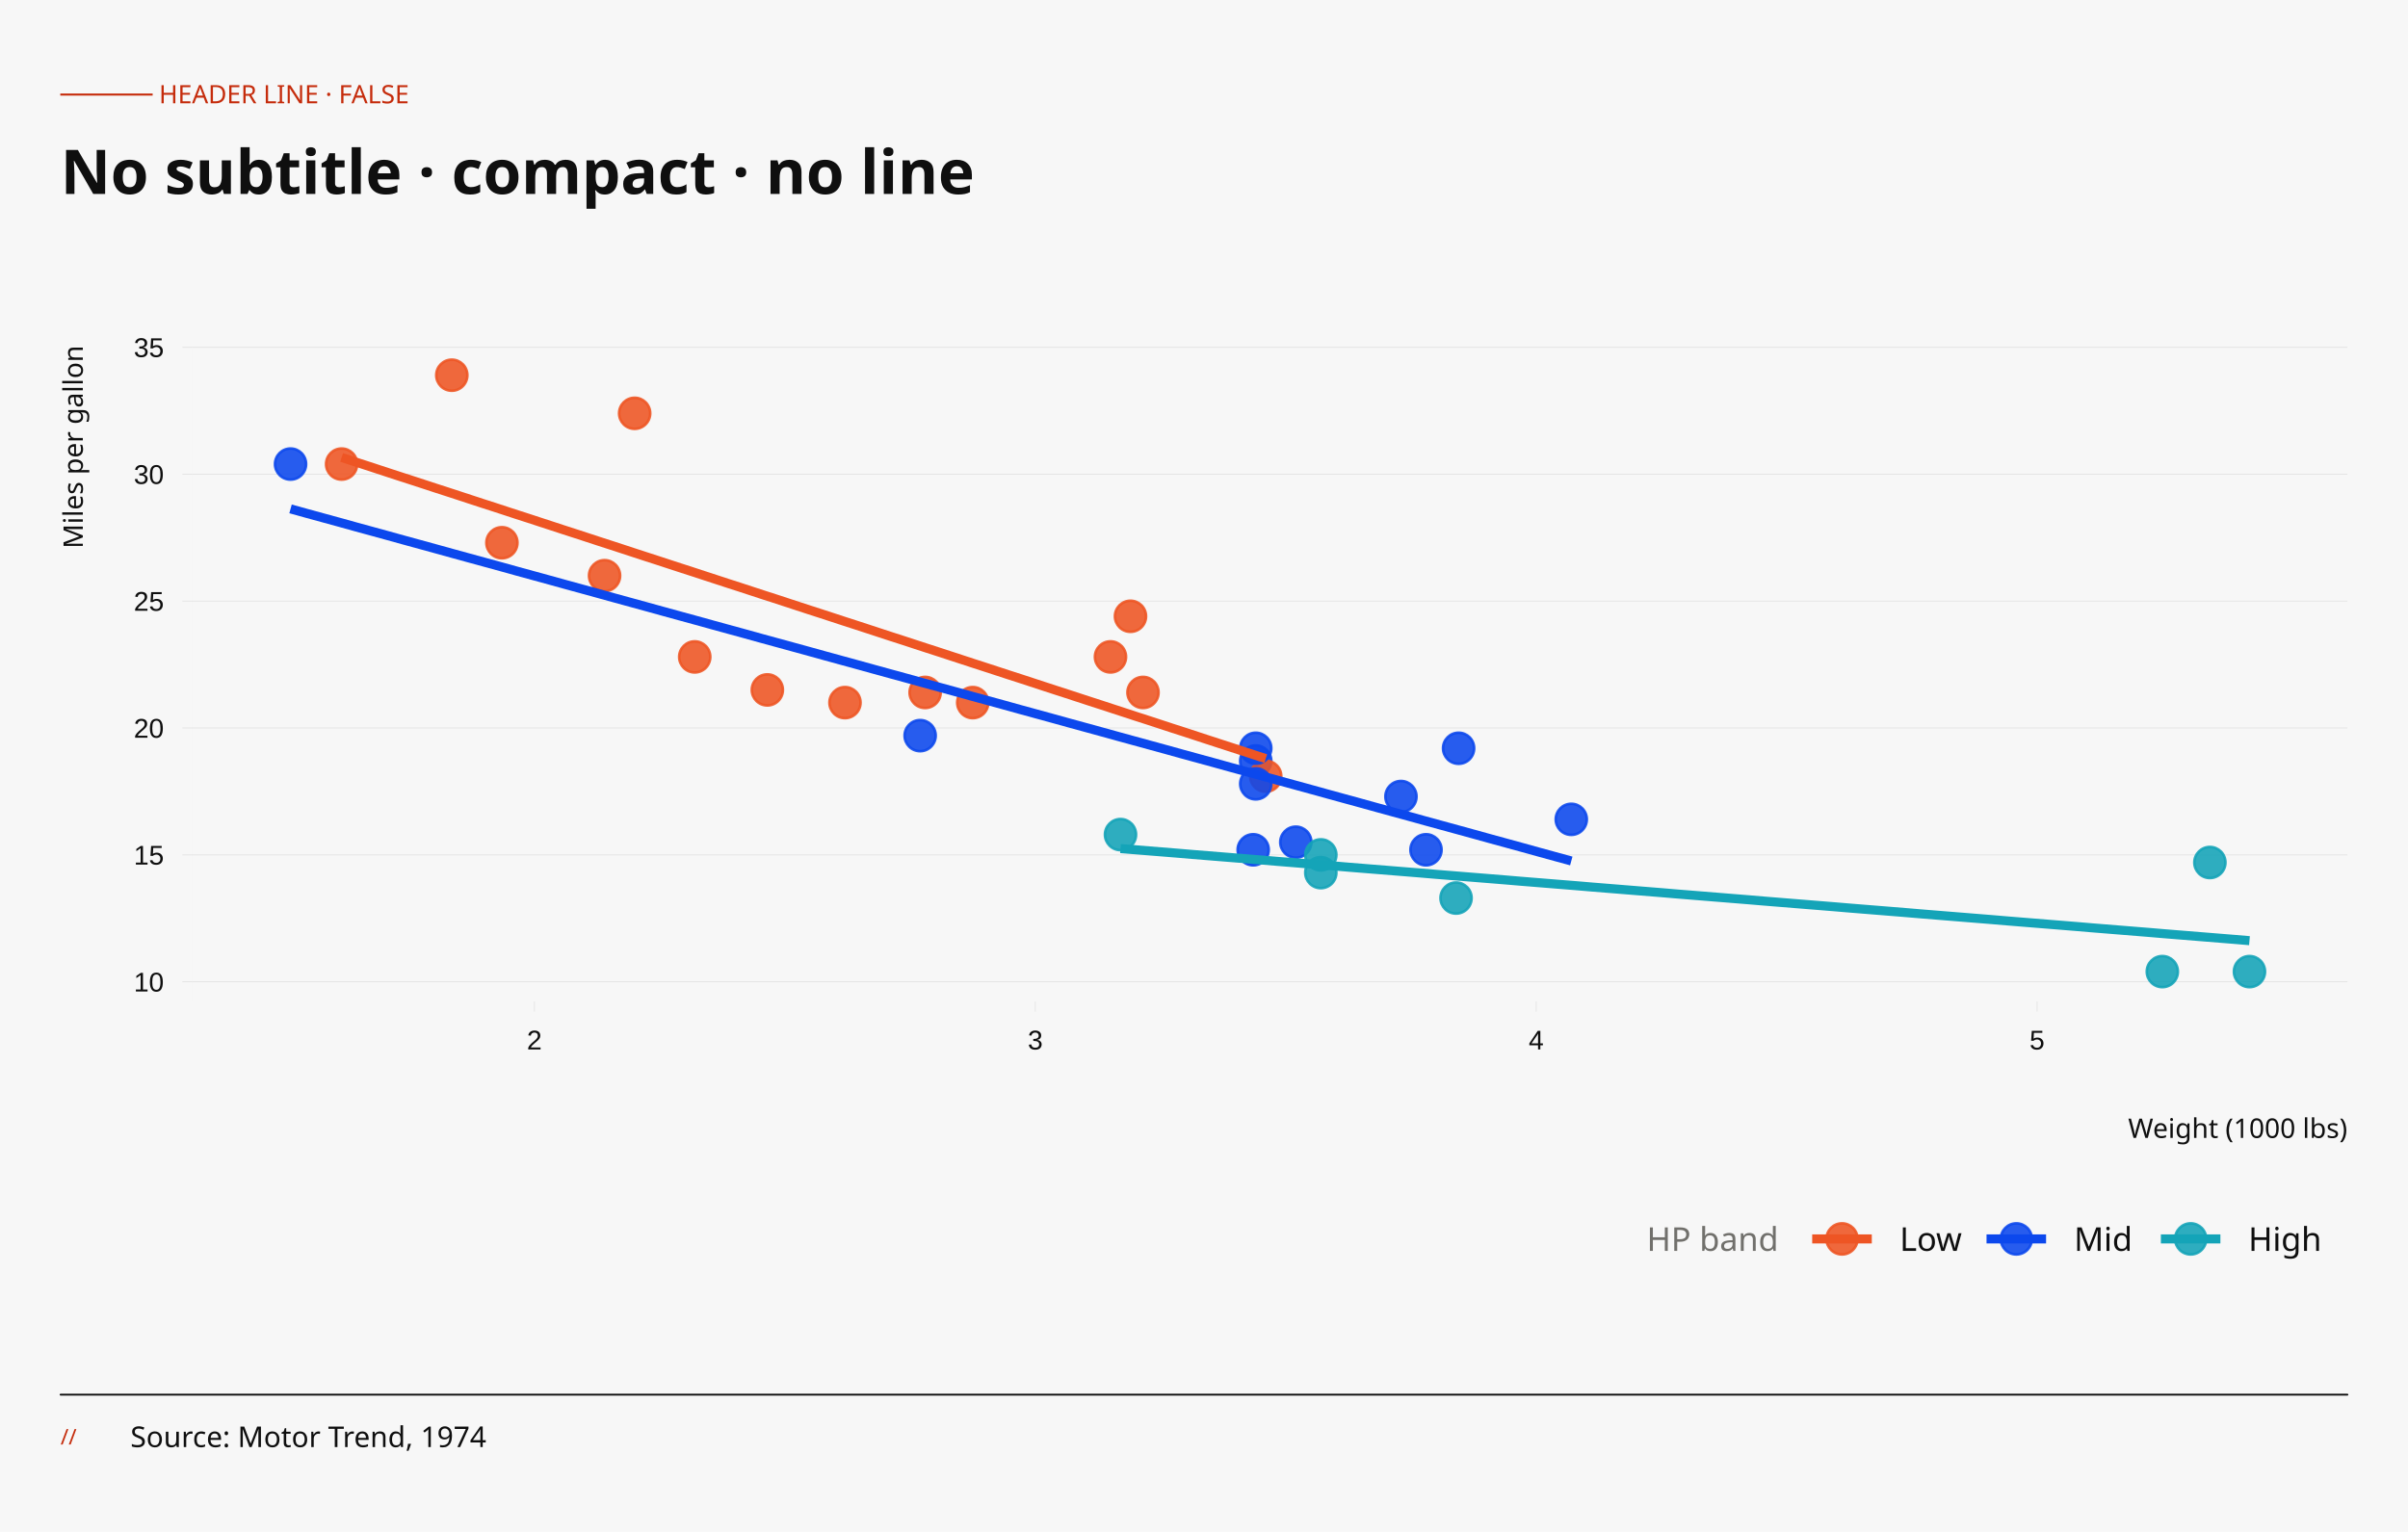
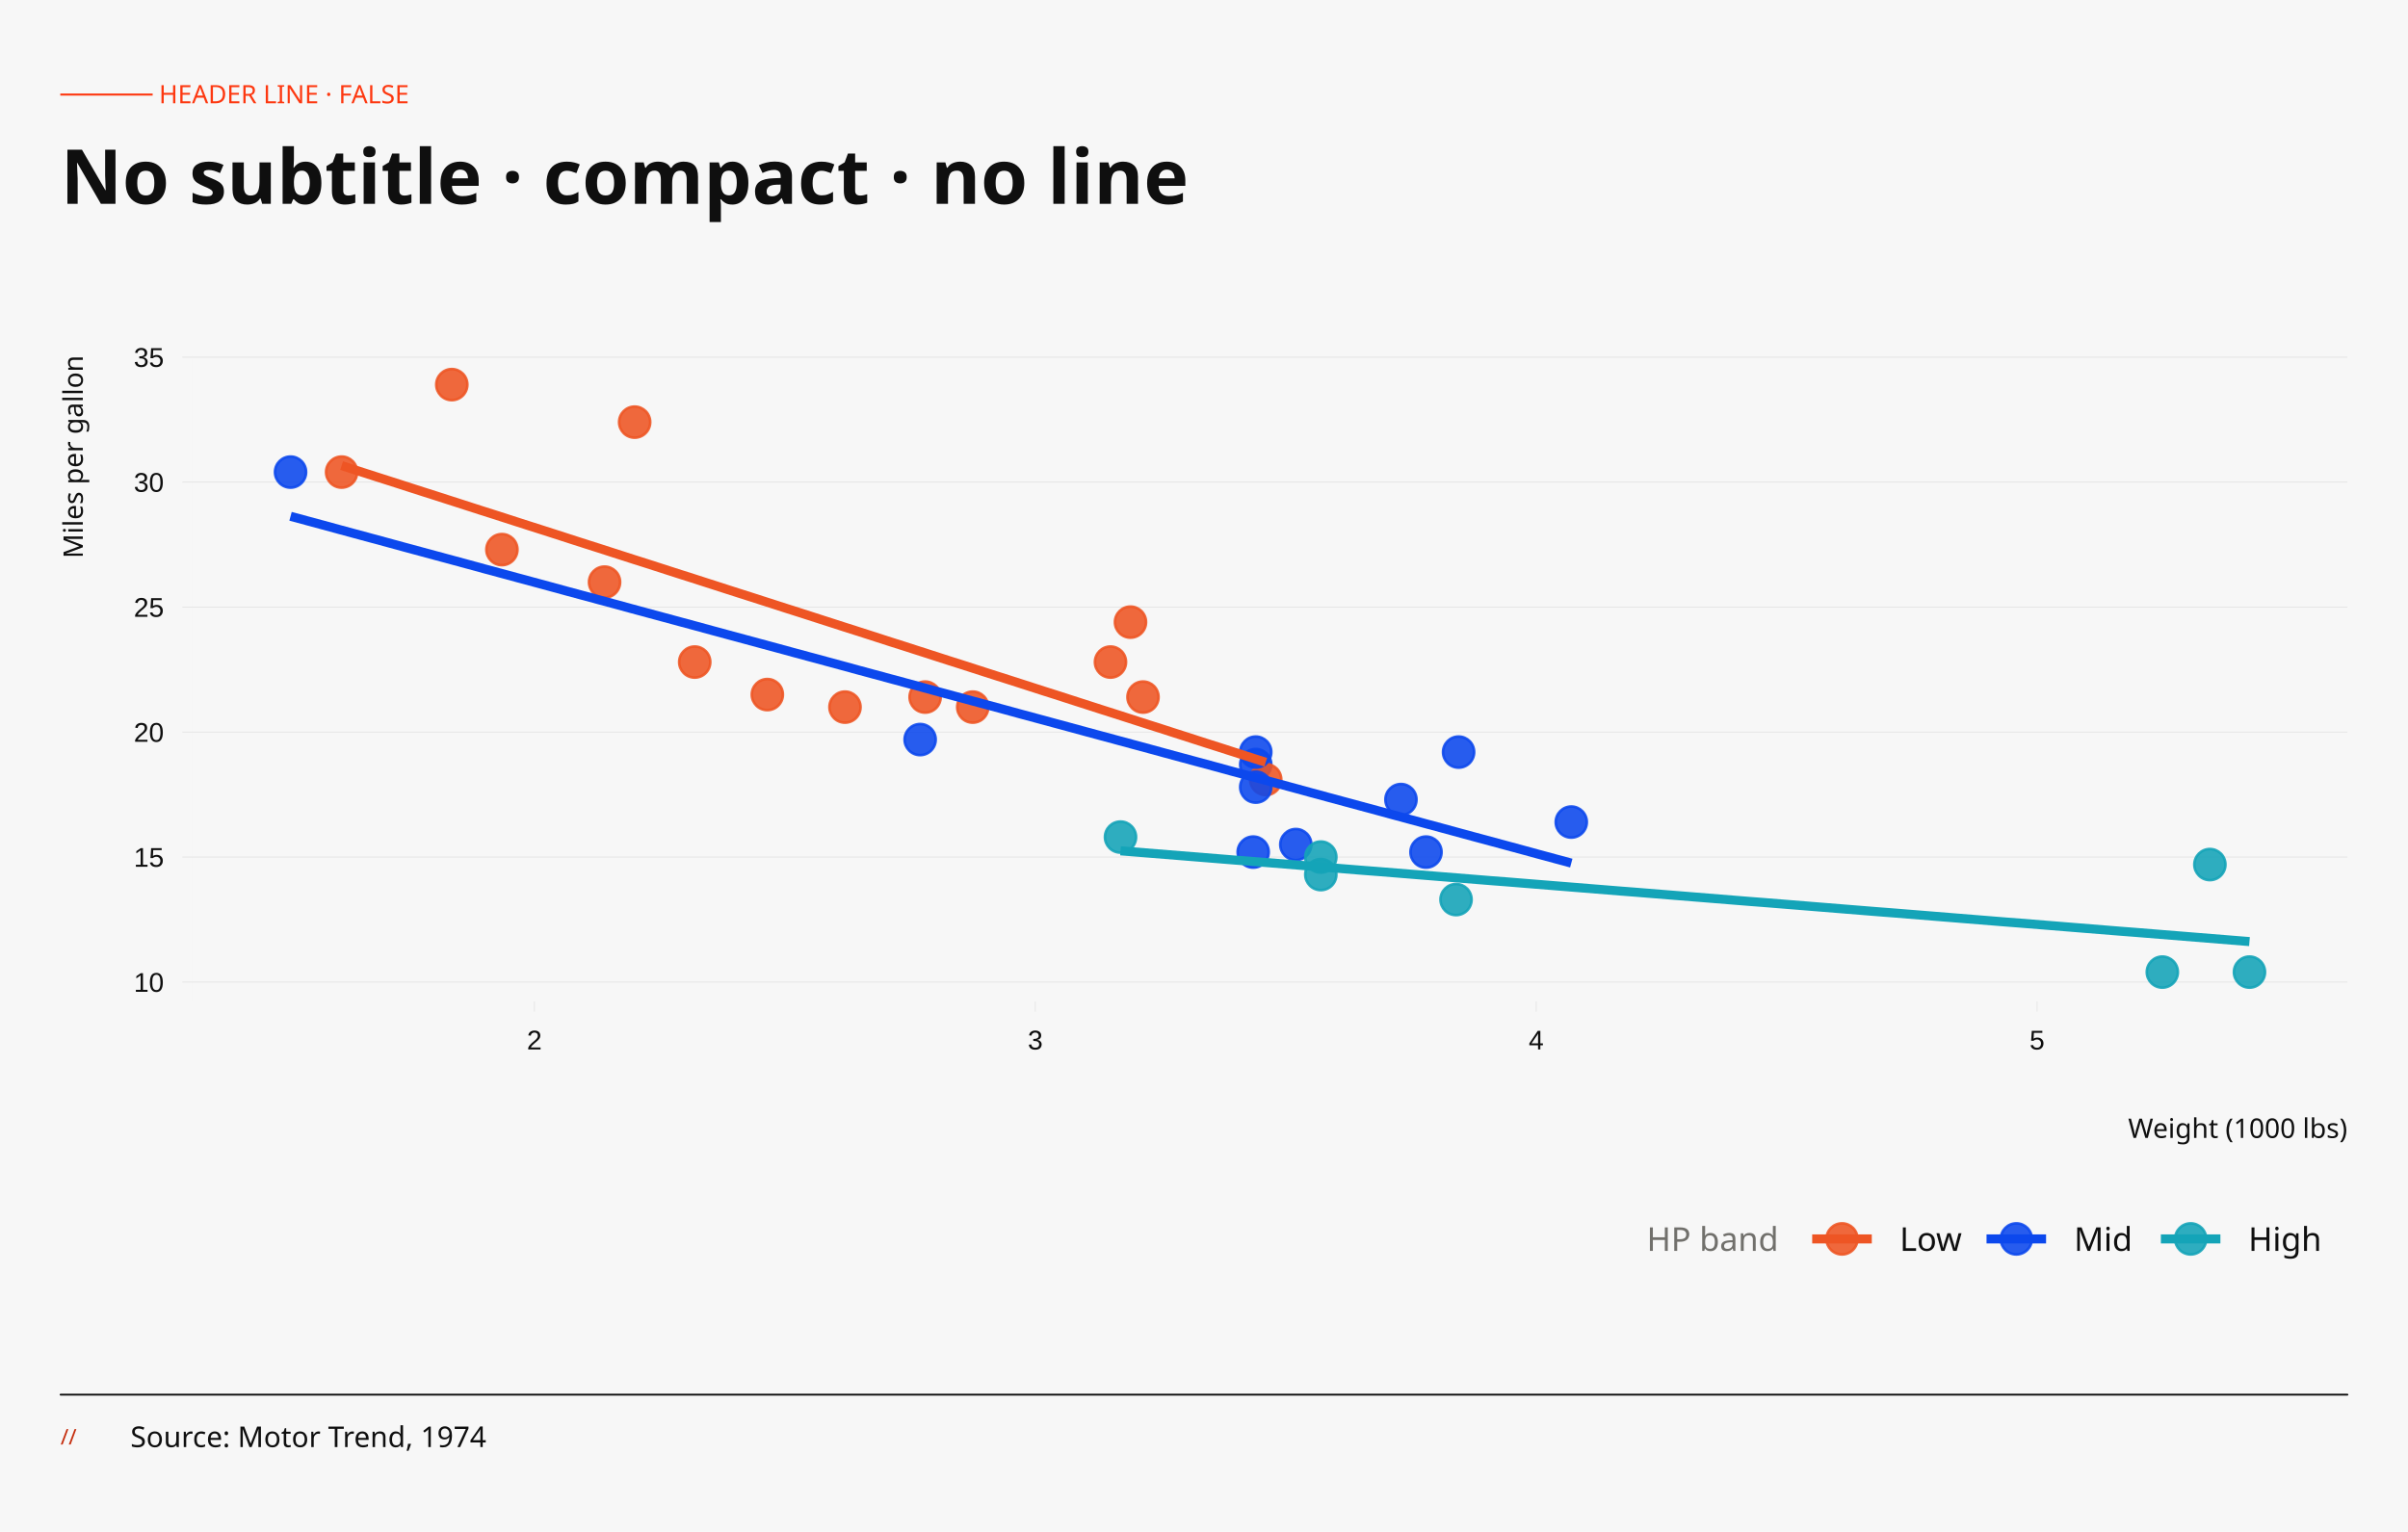
<svg xmlns="http://www.w3.org/2000/svg" width="396.00pt" height="252.00pt" viewBox="0 0 396.00 252.00">
  <g class="svglite">
    <defs>
      <style type="text/css">
    .svglite line, .svglite polyline, .svglite polygon, .svglite path, .svglite rect, .svglite circle {
      fill: none;
      stroke: #000000;
      stroke-linecap: round;
      stroke-linejoin: round;
      stroke-miterlimit: 10.00;
    }
    .svglite text {
      white-space: pre;
    }
    .svglite g.glyphgroup path {
      fill: inherit;
      stroke: none;
    }
  </style>
    </defs>
    <rect width="100%" height="100%" style="stroke: none; fill: none;" />
    <defs>
      <clipPath id="cpMC4wMHwzOTYuMDB8MC4wMHwyNTIuMDA=">
        <rect x="0.00" y="0.00" width="396.00" height="252.00" />
      </clipPath>
    </defs>
    <g clip-path="url(#cpMC4wMHwzOTYuMDB8MC4wMHwyNTIuMDA=)">
      <rect x="-0" y="0.00" width="396.00" height="252.00" style="stroke-width: 0.65; stroke: none; fill: #F7F7F7;" />
    </g>
    <defs>
-       <clipPath id="cpMzEuNjd8Mzg2LjA0fDU2LjgyfDE2NC43NA==">
-         <rect x="31.67" y="56.82" width="354.37" height="107.92" />
+       <clipPath id="cpMzEuNjd8Mzg2LjA0fDU4LjQ0fDE2NC43NA==">
+         <rect x="31.67" y="58.44" width="354.37" height="106.30" />
      </clipPath>
    </defs>
-     <g clip-path="url(#cpMzEuNjd8Mzg2LjA0fDU2LjgyfDE2NC43NA==)">
-       <rect x="31.67" y="56.82" width="354.37" height="107.92" style="stroke-width: 0.65; stroke: none; fill: #F7F7F7;" />
-       <polyline points="31.67,161.50 386.04,161.50 " style="stroke-width: 0.15; stroke: #E4E4E4; stroke-linecap: butt;" />
-       <polyline points="31.67,140.63 386.04,140.63 " style="stroke-width: 0.15; stroke: #E4E4E4; stroke-linecap: butt;" />
-       <polyline points="31.67,119.75 386.04,119.75 " style="stroke-width: 0.15; stroke: #E4E4E4; stroke-linecap: butt;" />
-       <polyline points="31.67,98.88 386.04,98.88 " style="stroke-width: 0.15; stroke: #E4E4E4; stroke-linecap: butt;" />
-       <polyline points="31.67,78.01 386.04,78.01 " style="stroke-width: 0.15; stroke: #E4E4E4; stroke-linecap: butt;" />
-       <polyline points="31.67,57.13 386.04,57.13 " style="stroke-width: 0.15; stroke: #E4E4E4; stroke-linecap: butt;" />
-       <circle cx="138.96" cy="115.58" r="2.56" style="stroke-width: 0.43; stroke: #EE5524; stroke-opacity: 0.88; fill: #EE5524; fill-opacity: 0.88;" />
-       <circle cx="159.97" cy="115.58" r="2.56" style="stroke-width: 0.43; stroke: #EE5524; stroke-opacity: 0.88; fill: #EE5524; fill-opacity: 0.88;" />
-       <circle cx="114.25" cy="108.06" r="2.56" style="stroke-width: 0.43; stroke: #EE5524; stroke-opacity: 0.88; fill: #EE5524; fill-opacity: 0.88;" />
-       <circle cx="187.97" cy="113.91" r="2.56" style="stroke-width: 0.43; stroke: #EE5524; stroke-opacity: 0.88; fill: #EE5524; fill-opacity: 0.88;" />
-       <circle cx="206.51" cy="125.18" r="2.56" style="stroke-width: 0.43; stroke: #0C48ED; stroke-opacity: 0.88; fill: #0C48ED; fill-opacity: 0.88;" />
-       <circle cx="208.15" cy="127.69" r="2.56" style="stroke-width: 0.43; stroke: #EE5524; stroke-opacity: 0.88; fill: #EE5524; fill-opacity: 0.88;" />
-       <circle cx="217.21" cy="143.55" r="2.56" style="stroke-width: 0.43; stroke: #14A4B8; stroke-opacity: 0.88; fill: #14A4B8; fill-opacity: 0.88;" />
-       <circle cx="185.91" cy="101.38" r="2.56" style="stroke-width: 0.43; stroke: #EE5524; stroke-opacity: 0.88; fill: #EE5524; fill-opacity: 0.88;" />
-       <circle cx="182.62" cy="108.06" r="2.56" style="stroke-width: 0.43; stroke: #EE5524; stroke-opacity: 0.88; fill: #EE5524; fill-opacity: 0.88;" />
-       <circle cx="206.51" cy="123.09" r="2.56" style="stroke-width: 0.43; stroke: #0C48ED; stroke-opacity: 0.88; fill: #0C48ED; fill-opacity: 0.88;" />
-       <circle cx="206.51" cy="128.94" r="2.56" style="stroke-width: 0.43; stroke: #0C48ED; stroke-opacity: 0.88; fill: #0C48ED; fill-opacity: 0.88;" />
-       <circle cx="258.40" cy="134.78" r="2.56" style="stroke-width: 0.43; stroke: #0C48ED; stroke-opacity: 0.88; fill: #0C48ED; fill-opacity: 0.88;" />
-       <circle cx="230.39" cy="131.03" r="2.56" style="stroke-width: 0.43; stroke: #0C48ED; stroke-opacity: 0.88; fill: #0C48ED; fill-opacity: 0.88;" />
-       <circle cx="234.51" cy="139.79" r="2.56" style="stroke-width: 0.43; stroke: #0C48ED; stroke-opacity: 0.88; fill: #0C48ED; fill-opacity: 0.88;" />
-       <circle cx="355.60" cy="159.83" r="2.56" style="stroke-width: 0.43; stroke: #14A4B8; stroke-opacity: 0.88; fill: #14A4B8; fill-opacity: 0.88;" />
-       <circle cx="369.93" cy="159.83" r="2.56" style="stroke-width: 0.43; stroke: #14A4B8; stroke-opacity: 0.88; fill: #14A4B8; fill-opacity: 0.88;" />
-       <circle cx="363.42" cy="141.88" r="2.56" style="stroke-width: 0.43; stroke: #14A4B8; stroke-opacity: 0.88; fill: #14A4B8; fill-opacity: 0.88;" />
-       <circle cx="104.37" cy="67.99" r="2.56" style="stroke-width: 0.43; stroke: #EE5524; stroke-opacity: 0.88; fill: #EE5524; fill-opacity: 0.88;" />
-       <circle cx="56.18" cy="76.34" r="2.56" style="stroke-width: 0.43; stroke: #EE5524; stroke-opacity: 0.88; fill: #EE5524; fill-opacity: 0.88;" />
-       <circle cx="74.30" cy="61.72" r="2.56" style="stroke-width: 0.43; stroke: #EE5524; stroke-opacity: 0.88; fill: #EE5524; fill-opacity: 0.88;" />
-       <circle cx="126.19" cy="113.49" r="2.56" style="stroke-width: 0.43; stroke: #EE5524; stroke-opacity: 0.88; fill: #EE5524; fill-opacity: 0.88;" />
-       <circle cx="213.10" cy="138.54" r="2.56" style="stroke-width: 0.43; stroke: #0C48ED; stroke-opacity: 0.88; fill: #0C48ED; fill-opacity: 0.88;" />
-       <circle cx="206.09" cy="139.79" r="2.56" style="stroke-width: 0.43; stroke: #0C48ED; stroke-opacity: 0.88; fill: #0C48ED; fill-opacity: 0.88;" />
-       <circle cx="239.45" cy="147.73" r="2.56" style="stroke-width: 0.43; stroke: #14A4B8; stroke-opacity: 0.88; fill: #14A4B8; fill-opacity: 0.88;" />
-       <circle cx="239.87" cy="123.09" r="2.56" style="stroke-width: 0.43; stroke: #0C48ED; stroke-opacity: 0.88; fill: #0C48ED; fill-opacity: 0.88;" />
-       <circle cx="82.54" cy="89.28" r="2.56" style="stroke-width: 0.43; stroke: #EE5524; stroke-opacity: 0.88; fill: #EE5524; fill-opacity: 0.88;" />
-       <circle cx="99.42" cy="94.70" r="2.56" style="stroke-width: 0.43; stroke: #EE5524; stroke-opacity: 0.88; fill: #EE5524; fill-opacity: 0.88;" />
-       <circle cx="47.78" cy="76.34" r="2.56" style="stroke-width: 0.43; stroke: #0C48ED; stroke-opacity: 0.88; fill: #0C48ED; fill-opacity: 0.88;" />
-       <circle cx="184.27" cy="137.29" r="2.56" style="stroke-width: 0.43; stroke: #14A4B8; stroke-opacity: 0.88; fill: #14A4B8; fill-opacity: 0.88;" />
-       <circle cx="151.32" cy="121.01" r="2.56" style="stroke-width: 0.43; stroke: #0C48ED; stroke-opacity: 0.88; fill: #0C48ED; fill-opacity: 0.88;" />
-       <circle cx="217.21" cy="140.63" r="2.56" style="stroke-width: 0.43; stroke: #14A4B8; stroke-opacity: 0.88; fill: #14A4B8; fill-opacity: 0.88;" />
-       <circle cx="152.14" cy="113.91" r="2.56" style="stroke-width: 0.43; stroke: #EE5524; stroke-opacity: 0.88; fill: #EE5524; fill-opacity: 0.88;" />
-       <polyline points="56.18,75.25 58.10,75.88 60.03,76.50 61.95,77.13 63.87,77.76 65.80,78.39 67.72,79.01 69.65,79.64 71.57,80.27 73.49,80.89 75.42,81.52 77.34,82.15 79.26,82.78 81.19,83.40 83.11,84.03 85.03,84.66 86.96,85.28 88.88,85.91 90.81,86.54 92.73,87.17 94.65,87.79 96.58,88.42 98.50,89.05 100.42,89.67 102.35,90.30 104.27,90.93 106.20,91.56 108.12,92.18 110.04,92.81 111.97,93.44 113.89,94.06 115.81,94.69 117.74,95.32 119.66,95.95 121.59,96.57 123.51,97.20 125.43,97.83 127.36,98.45 129.28,99.08 131.20,99.71 133.13,100.34 135.05,100.96 136.98,101.59 138.90,102.22 140.82,102.84 142.75,103.47 144.67,104.10 146.59,104.73 148.52,105.35 150.44,105.98 152.37,106.61 154.29,107.23 156.21,107.86 158.14,108.49 160.06,109.12 161.98,109.74 163.91,110.37 165.83,111.00 167.76,111.62 169.68,112.25 171.60,112.88 173.53,113.51 175.45,114.13 177.37,114.76 179.30,115.39 181.22,116.01 183.14,116.64 185.07,117.27 186.99,117.90 188.92,118.52 190.84,119.15 192.76,119.78 194.69,120.40 196.61,121.03 198.53,121.66 200.46,122.29 202.38,122.91 204.31,123.54 206.23,124.17 208.15,124.79 " style="stroke-width: 1.49; stroke: #EE5524; stroke-linecap: butt;" />
-       <polyline points="47.78,83.71 50.44,84.45 53.11,85.18 55.78,85.91 58.44,86.65 61.11,87.38 63.77,88.11 66.44,88.85 69.11,89.58 71.77,90.31 74.44,91.05 77.10,91.78 79.77,92.51 82.44,93.24 85.10,93.98 87.77,94.71 90.43,95.44 93.10,96.18 95.77,96.91 98.43,97.64 101.10,98.38 103.77,99.11 106.43,99.84 109.10,100.58 111.76,101.31 114.43,102.04 117.10,102.78 119.76,103.51 122.43,104.24 125.09,104.98 127.76,105.71 130.43,106.44 133.09,107.17 135.76,107.91 138.42,108.64 141.09,109.37 143.76,110.11 146.42,110.84 149.09,111.57 151.76,112.31 154.42,113.04 157.09,113.77 159.75,114.51 162.42,115.24 165.09,115.97 167.75,116.71 170.42,117.44 173.08,118.17 175.75,118.91 178.42,119.64 181.08,120.37 183.75,121.11 186.41,121.84 189.08,122.57 191.75,123.30 194.41,124.04 197.08,124.77 199.75,125.50 202.41,126.24 205.08,126.97 207.74,127.70 210.41,128.44 213.08,129.17 215.74,129.90 218.41,130.64 221.07,131.37 223.74,132.10 226.41,132.84 229.07,133.57 231.74,134.30 234.40,135.04 237.07,135.77 239.74,136.50 242.40,137.23 245.07,137.97 247.74,138.70 250.40,139.43 253.07,140.17 255.73,140.90 258.40,141.63 " style="stroke-width: 1.49; stroke: #0C48ED; stroke-linecap: butt;" />
-       <polyline points="184.27,139.59 186.62,139.78 188.97,139.97 191.32,140.16 193.67,140.35 196.02,140.55 198.37,140.74 200.72,140.93 203.07,141.12 205.42,141.31 207.77,141.50 210.12,141.70 212.47,141.89 214.82,142.08 217.17,142.27 219.52,142.46 221.87,142.66 224.22,142.85 226.57,143.04 228.92,143.23 231.27,143.42 233.62,143.61 235.97,143.81 238.32,144.00 240.67,144.19 243.02,144.38 245.37,144.57 247.72,144.76 250.07,144.96 252.42,145.15 254.77,145.34 257.12,145.53 259.47,145.72 261.82,145.92 264.17,146.11 266.52,146.30 268.87,146.49 271.22,146.68 273.57,146.87 275.92,147.07 278.27,147.26 280.62,147.45 282.97,147.64 285.32,147.83 287.67,148.02 290.02,148.22 292.37,148.41 294.72,148.60 297.07,148.79 299.42,148.98 301.77,149.17 304.12,149.37 306.47,149.56 308.83,149.75 311.18,149.94 313.53,150.13 315.88,150.33 318.23,150.52 320.58,150.71 322.93,150.90 325.28,151.09 327.63,151.28 329.98,151.48 332.33,151.67 334.68,151.86 337.03,152.05 339.38,152.24 341.73,152.43 344.08,152.63 346.43,152.82 348.78,153.01 351.13,153.20 353.48,153.39 355.83,153.59 358.18,153.78 360.53,153.97 362.88,154.16 365.23,154.35 367.58,154.54 369.93,154.74 " style="stroke-width: 1.49; stroke: #14A4B8; stroke-linecap: butt;" />
+     <g clip-path="url(#cpMzEuNjd8Mzg2LjA0fDU4LjQ0fDE2NC43NA==)">
+       <rect x="31.67" y="58.44" width="354.37" height="106.30" style="stroke-width: 0.65; stroke: none; fill: #F7F7F7;" />
+       <polyline points="31.67,161.55 386.04,161.55 " style="stroke-width: 0.15; stroke: #E4E4E4; stroke-linecap: butt;" />
+       <polyline points="31.67,140.99 386.04,140.99 " style="stroke-width: 0.15; stroke: #E4E4E4; stroke-linecap: butt;" />
+       <polyline points="31.67,120.43 386.04,120.43 " style="stroke-width: 0.15; stroke: #E4E4E4; stroke-linecap: butt;" />
+       <polyline points="31.67,99.87 386.04,99.87 " style="stroke-width: 0.15; stroke: #E4E4E4; stroke-linecap: butt;" />
+       <polyline points="31.67,79.31 386.04,79.31 " style="stroke-width: 0.15; stroke: #E4E4E4; stroke-linecap: butt;" />
+       <polyline points="31.67,58.75 386.04,58.75 " style="stroke-width: 0.15; stroke: #E4E4E4; stroke-linecap: butt;" />
+       <circle cx="138.96" cy="116.32" r="2.56" style="stroke-width: 0.43; stroke: #EE5524; stroke-opacity: 0.88; fill: #EE5524; fill-opacity: 0.88;" />
+       <circle cx="159.97" cy="116.32" r="2.56" style="stroke-width: 0.43; stroke: #EE5524; stroke-opacity: 0.88; fill: #EE5524; fill-opacity: 0.88;" />
+       <circle cx="114.25" cy="108.91" r="2.56" style="stroke-width: 0.43; stroke: #EE5524; stroke-opacity: 0.88; fill: #EE5524; fill-opacity: 0.88;" />
+       <circle cx="187.97" cy="114.67" r="2.56" style="stroke-width: 0.43; stroke: #EE5524; stroke-opacity: 0.88; fill: #EE5524; fill-opacity: 0.88;" />
+       <circle cx="206.51" cy="125.77" r="2.56" style="stroke-width: 0.43; stroke: #0C48ED; stroke-opacity: 0.88; fill: #0C48ED; fill-opacity: 0.88;" />
+       <circle cx="208.15" cy="128.24" r="2.56" style="stroke-width: 0.43; stroke: #EE5524; stroke-opacity: 0.88; fill: #EE5524; fill-opacity: 0.88;" />
+       <circle cx="217.21" cy="143.87" r="2.56" style="stroke-width: 0.43; stroke: #14A4B8; stroke-opacity: 0.88; fill: #14A4B8; fill-opacity: 0.88;" />
+       <circle cx="185.91" cy="102.34" r="2.56" style="stroke-width: 0.43; stroke: #EE5524; stroke-opacity: 0.88; fill: #EE5524; fill-opacity: 0.88;" />
+       <circle cx="182.62" cy="108.91" r="2.56" style="stroke-width: 0.43; stroke: #EE5524; stroke-opacity: 0.88; fill: #EE5524; fill-opacity: 0.88;" />
+       <circle cx="206.51" cy="123.72" r="2.56" style="stroke-width: 0.43; stroke: #0C48ED; stroke-opacity: 0.88; fill: #0C48ED; fill-opacity: 0.88;" />
+       <circle cx="206.51" cy="129.48" r="2.56" style="stroke-width: 0.43; stroke: #0C48ED; stroke-opacity: 0.88; fill: #0C48ED; fill-opacity: 0.88;" />
+       <circle cx="258.40" cy="135.23" r="2.56" style="stroke-width: 0.43; stroke: #0C48ED; stroke-opacity: 0.88; fill: #0C48ED; fill-opacity: 0.88;" />
+       <circle cx="230.39" cy="131.53" r="2.56" style="stroke-width: 0.43; stroke: #0C48ED; stroke-opacity: 0.88; fill: #0C48ED; fill-opacity: 0.88;" />
+       <circle cx="234.51" cy="140.17" r="2.56" style="stroke-width: 0.43; stroke: #0C48ED; stroke-opacity: 0.88; fill: #0C48ED; fill-opacity: 0.88;" />
+       <circle cx="355.60" cy="159.91" r="2.56" style="stroke-width: 0.43; stroke: #14A4B8; stroke-opacity: 0.88; fill: #14A4B8; fill-opacity: 0.88;" />
+       <circle cx="369.93" cy="159.91" r="2.56" style="stroke-width: 0.43; stroke: #14A4B8; stroke-opacity: 0.88; fill: #14A4B8; fill-opacity: 0.88;" />
+       <circle cx="363.42" cy="142.22" r="2.56" style="stroke-width: 0.43; stroke: #14A4B8; stroke-opacity: 0.88; fill: #14A4B8; fill-opacity: 0.88;" />
+       <circle cx="104.37" cy="69.44" r="2.56" style="stroke-width: 0.43; stroke: #EE5524; stroke-opacity: 0.88; fill: #EE5524; fill-opacity: 0.88;" />
+       <circle cx="56.18" cy="77.66" r="2.56" style="stroke-width: 0.43; stroke: #EE5524; stroke-opacity: 0.88; fill: #EE5524; fill-opacity: 0.88;" />
+       <circle cx="74.30" cy="63.27" r="2.56" style="stroke-width: 0.43; stroke: #EE5524; stroke-opacity: 0.88; fill: #EE5524; fill-opacity: 0.88;" />
+       <circle cx="126.19" cy="114.26" r="2.56" style="stroke-width: 0.43; stroke: #EE5524; stroke-opacity: 0.88; fill: #EE5524; fill-opacity: 0.88;" />
+       <circle cx="213.10" cy="138.93" r="2.56" style="stroke-width: 0.43; stroke: #0C48ED; stroke-opacity: 0.88; fill: #0C48ED; fill-opacity: 0.88;" />
+       <circle cx="206.09" cy="140.17" r="2.56" style="stroke-width: 0.43; stroke: #0C48ED; stroke-opacity: 0.88; fill: #0C48ED; fill-opacity: 0.88;" />
+       <circle cx="239.45" cy="147.98" r="2.56" style="stroke-width: 0.43; stroke: #14A4B8; stroke-opacity: 0.88; fill: #14A4B8; fill-opacity: 0.88;" />
+       <circle cx="239.87" cy="123.72" r="2.56" style="stroke-width: 0.43; stroke: #0C48ED; stroke-opacity: 0.88; fill: #0C48ED; fill-opacity: 0.88;" />
+       <circle cx="82.54" cy="90.41" r="2.56" style="stroke-width: 0.43; stroke: #EE5524; stroke-opacity: 0.88; fill: #EE5524; fill-opacity: 0.88;" />
+       <circle cx="99.42" cy="95.76" r="2.56" style="stroke-width: 0.43; stroke: #EE5524; stroke-opacity: 0.88; fill: #EE5524; fill-opacity: 0.88;" />
+       <circle cx="47.78" cy="77.66" r="2.56" style="stroke-width: 0.43; stroke: #0C48ED; stroke-opacity: 0.88; fill: #0C48ED; fill-opacity: 0.88;" />
+       <circle cx="184.27" cy="137.70" r="2.56" style="stroke-width: 0.43; stroke: #14A4B8; stroke-opacity: 0.88; fill: #14A4B8; fill-opacity: 0.88;" />
+       <circle cx="151.32" cy="121.66" r="2.56" style="stroke-width: 0.43; stroke: #0C48ED; stroke-opacity: 0.88; fill: #0C48ED; fill-opacity: 0.88;" />
+       <circle cx="217.21" cy="140.99" r="2.56" style="stroke-width: 0.43; stroke: #14A4B8; stroke-opacity: 0.88; fill: #14A4B8; fill-opacity: 0.88;" />
+       <circle cx="152.14" cy="114.67" r="2.56" style="stroke-width: 0.43; stroke: #EE5524; stroke-opacity: 0.88; fill: #EE5524; fill-opacity: 0.88;" />
+       <polyline points="56.18,76.59 58.10,77.21 60.03,77.83 61.95,78.45 63.87,79.06 65.80,79.68 67.72,80.30 69.65,80.92 71.57,81.53 73.49,82.15 75.42,82.77 77.34,83.39 79.26,84.01 81.19,84.62 83.11,85.24 85.03,85.86 86.96,86.48 88.88,87.09 90.81,87.71 92.73,88.33 94.65,88.95 96.58,89.57 98.50,90.18 100.42,90.80 102.35,91.42 104.27,92.04 106.20,92.65 108.12,93.27 110.04,93.89 111.97,94.51 113.89,95.12 115.81,95.74 117.74,96.36 119.66,96.98 121.59,97.60 123.51,98.21 125.43,98.83 127.36,99.45 129.28,100.07 131.20,100.68 133.13,101.30 135.05,101.92 136.98,102.54 138.90,103.16 140.82,103.77 142.75,104.39 144.67,105.01 146.59,105.63 148.52,106.24 150.44,106.86 152.37,107.48 154.29,108.10 156.21,108.72 158.14,109.33 160.06,109.95 161.98,110.57 163.91,111.19 165.83,111.80 167.76,112.42 169.68,113.04 171.60,113.66 173.53,114.27 175.45,114.89 177.37,115.51 179.30,116.13 181.22,116.75 183.14,117.36 185.07,117.98 186.99,118.60 188.92,119.22 190.84,119.83 192.76,120.45 194.69,121.07 196.61,121.69 198.53,122.31 200.46,122.92 202.38,123.54 204.31,124.16 206.23,124.78 208.15,125.39 " style="stroke-width: 1.49; stroke: #EE5524; stroke-linecap: butt;" />
+       <polyline points="47.78,84.93 50.44,85.65 53.11,86.37 55.78,87.10 58.44,87.82 61.11,88.54 63.77,89.26 66.44,89.99 69.11,90.71 71.77,91.43 74.44,92.15 77.10,92.87 79.77,93.60 82.44,94.32 85.10,95.04 87.77,95.76 90.43,96.48 93.10,97.21 95.77,97.93 98.43,98.65 101.10,99.37 103.77,100.10 106.43,100.82 109.10,101.54 111.76,102.26 114.43,102.98 117.10,103.71 119.76,104.43 122.43,105.15 125.09,105.87 127.76,106.59 130.43,107.32 133.09,108.04 135.76,108.76 138.42,109.48 141.09,110.21 143.76,110.93 146.42,111.65 149.09,112.37 151.76,113.09 154.42,113.82 157.09,114.54 159.75,115.26 162.42,115.98 165.09,116.70 167.75,117.43 170.42,118.15 173.08,118.87 175.75,119.59 178.42,120.32 181.08,121.04 183.75,121.76 186.41,122.48 189.08,123.20 191.75,123.93 194.41,124.65 197.08,125.37 199.75,126.09 202.41,126.82 205.08,127.54 207.74,128.26 210.41,128.98 213.08,129.70 215.74,130.43 218.41,131.15 221.07,131.87 223.74,132.59 226.41,133.31 229.07,134.04 231.74,134.76 234.40,135.48 237.07,136.20 239.74,136.93 242.40,137.65 245.07,138.37 247.74,139.09 250.40,139.81 253.07,140.54 255.73,141.26 258.40,141.98 " style="stroke-width: 1.49; stroke: #0C48ED; stroke-linecap: butt;" />
+       <polyline points="184.27,139.96 186.62,140.15 188.97,140.34 191.32,140.53 193.67,140.72 196.02,140.91 198.37,141.10 200.72,141.29 203.07,141.48 205.42,141.66 207.77,141.85 210.12,142.04 212.47,142.23 214.82,142.42 217.17,142.61 219.52,142.80 221.87,142.99 224.22,143.18 226.57,143.36 228.92,143.55 231.27,143.74 233.62,143.93 235.97,144.12 238.32,144.31 240.67,144.50 243.02,144.69 245.37,144.88 247.72,145.06 250.07,145.25 252.42,145.44 254.77,145.63 257.12,145.82 259.47,146.01 261.82,146.20 264.17,146.39 266.52,146.58 268.87,146.76 271.22,146.95 273.57,147.14 275.92,147.33 278.27,147.52 280.62,147.71 282.97,147.90 285.32,148.09 287.67,148.28 290.02,148.46 292.37,148.65 294.72,148.84 297.07,149.03 299.42,149.22 301.77,149.41 304.12,149.60 306.47,149.79 308.83,149.98 311.18,150.16 313.53,150.35 315.88,150.54 318.23,150.73 320.58,150.92 322.93,151.11 325.28,151.30 327.63,151.49 329.98,151.68 332.33,151.86 334.68,152.05 337.03,152.24 339.38,152.43 341.73,152.62 344.08,152.81 346.43,153.00 348.78,153.19 351.13,153.37 353.48,153.56 355.83,153.75 358.18,153.94 360.53,154.13 362.88,154.32 365.23,154.51 367.58,154.70 369.93,154.89 " style="stroke-width: 1.49; stroke: #14A4B8; stroke-linecap: butt;" />
    </g>
    <g clip-path="url(#cpMC4wMHwzOTYuMDB8MC4wMHwyNTIuMDA=)">
-       <text x="26.96" y="163.10" text-anchor="end" style="font-size: 4.46px;fill: #0F0F0F; font-family: &quot;Arial&quot;;" textLength="4.97px" lengthAdjust="spacingAndGlyphs">10</text>
-       <text x="26.96" y="142.22" text-anchor="end" style="font-size: 4.46px;fill: #0F0F0F; font-family: &quot;Arial&quot;;" textLength="4.97px" lengthAdjust="spacingAndGlyphs">15</text>
-       <text x="26.96" y="121.35" text-anchor="end" style="font-size: 4.46px;fill: #0F0F0F; font-family: &quot;Arial&quot;;" textLength="4.97px" lengthAdjust="spacingAndGlyphs">20</text>
-       <text x="26.96" y="100.47" text-anchor="end" style="font-size: 4.46px;fill: #0F0F0F; font-family: &quot;Arial&quot;;" textLength="4.97px" lengthAdjust="spacingAndGlyphs">25</text>
-       <text x="26.96" y="79.60" text-anchor="end" style="font-size: 4.46px;fill: #0F0F0F; font-family: &quot;Arial&quot;;" textLength="4.97px" lengthAdjust="spacingAndGlyphs">30</text>
-       <text x="26.96" y="58.73" text-anchor="end" style="font-size: 4.46px;fill: #0F0F0F; font-family: &quot;Arial&quot;;" textLength="4.97px" lengthAdjust="spacingAndGlyphs">35</text>
-       <polyline points="29.99,161.50 31.67,161.50 " style="stroke-width: 0.15; stroke: #E4E4E4; stroke-linecap: butt;" />
-       <polyline points="29.99,140.63 31.67,140.63 " style="stroke-width: 0.15; stroke: #E4E4E4; stroke-linecap: butt;" />
-       <polyline points="29.99,119.75 31.67,119.75 " style="stroke-width: 0.15; stroke: #E4E4E4; stroke-linecap: butt;" />
-       <polyline points="29.99,98.88 31.67,98.88 " style="stroke-width: 0.15; stroke: #E4E4E4; stroke-linecap: butt;" />
-       <polyline points="29.99,78.01 31.67,78.01 " style="stroke-width: 0.15; stroke: #E4E4E4; stroke-linecap: butt;" />
-       <polyline points="29.99,57.13 31.67,57.13 " style="stroke-width: 0.15; stroke: #E4E4E4; stroke-linecap: butt;" />
+       <text x="26.96" y="163.15" text-anchor="end" style="font-size: 4.46px;fill: #0F0F0F; font-family: &quot;Arial&quot;;" textLength="4.97px" lengthAdjust="spacingAndGlyphs">10</text>
+       <text x="26.96" y="142.58" text-anchor="end" style="font-size: 4.46px;fill: #0F0F0F; font-family: &quot;Arial&quot;;" textLength="4.97px" lengthAdjust="spacingAndGlyphs">15</text>
+       <text x="26.96" y="122.02" text-anchor="end" style="font-size: 4.46px;fill: #0F0F0F; font-family: &quot;Arial&quot;;" textLength="4.97px" lengthAdjust="spacingAndGlyphs">20</text>
+       <text x="26.96" y="101.46" text-anchor="end" style="font-size: 4.46px;fill: #0F0F0F; font-family: &quot;Arial&quot;;" textLength="4.97px" lengthAdjust="spacingAndGlyphs">25</text>
+       <text x="26.96" y="80.90" text-anchor="end" style="font-size: 4.46px;fill: #0F0F0F; font-family: &quot;Arial&quot;;" textLength="4.97px" lengthAdjust="spacingAndGlyphs">30</text>
+       <text x="26.96" y="60.34" text-anchor="end" style="font-size: 4.46px;fill: #0F0F0F; font-family: &quot;Arial&quot;;" textLength="4.97px" lengthAdjust="spacingAndGlyphs">35</text>
+       <polyline points="29.99,161.55 31.67,161.55 " style="stroke-width: 0.15; stroke: #E4E4E4; stroke-linecap: butt;" />
+       <polyline points="29.99,140.99 31.67,140.99 " style="stroke-width: 0.15; stroke: #E4E4E4; stroke-linecap: butt;" />
+       <polyline points="29.99,120.43 31.67,120.43 " style="stroke-width: 0.15; stroke: #E4E4E4; stroke-linecap: butt;" />
+       <polyline points="29.99,99.87 31.67,99.87 " style="stroke-width: 0.15; stroke: #E4E4E4; stroke-linecap: butt;" />
+       <polyline points="29.99,79.31 31.67,79.31 " style="stroke-width: 0.15; stroke: #E4E4E4; stroke-linecap: butt;" />
+       <polyline points="29.99,58.75 31.67,58.75 " style="stroke-width: 0.15; stroke: #E4E4E4; stroke-linecap: butt;" />
      <polyline points="87.89,166.42 87.89,164.74 " style="stroke-width: 0.15; stroke: #E4E4E4; stroke-linecap: butt;" />
      <polyline points="170.26,166.42 170.26,164.74 " style="stroke-width: 0.15; stroke: #E4E4E4; stroke-linecap: butt;" />
      <polyline points="252.63,166.42 252.63,164.74 " style="stroke-width: 0.15; stroke: #E4E4E4; stroke-linecap: butt;" />
      <polyline points="335.00,166.42 335.00,164.74 " style="stroke-width: 0.15; stroke: #E4E4E4; stroke-linecap: butt;" />
      <text x="87.89" y="172.63" text-anchor="middle" style="font-size: 4.46px;fill: #0F0F0F; font-family: &quot;Arial&quot;;" textLength="2.48px" lengthAdjust="spacingAndGlyphs">2</text>
      <text x="170.26" y="172.63" text-anchor="middle" style="font-size: 4.46px;fill: #0F0F0F; font-family: &quot;Arial&quot;;" textLength="2.48px" lengthAdjust="spacingAndGlyphs">3</text>
      <text x="252.63" y="172.63" text-anchor="middle" style="font-size: 4.46px;fill: #0F0F0F; font-family: &quot;Arial&quot;;" textLength="2.48px" lengthAdjust="spacingAndGlyphs">4</text>
      <text x="335.00" y="172.63" text-anchor="middle" style="font-size: 4.46px;fill: #0F0F0F; font-family: &quot;Arial&quot;;" textLength="2.48px" lengthAdjust="spacingAndGlyphs">5</text>
      <text x="386.04" y="187.19" text-anchor="end" style="font-size: 4.46px;fill: #0F0F0F; font-family: &quot;JetBrains Mono&quot;;" textLength="45.42px" lengthAdjust="spacingAndGlyphs">Weight (1000 lbs)</text>
-       <text transform="translate(13.62,56.82) rotate(-90)" text-anchor="end" style="font-size: 4.46px;fill: #0F0F0F; font-family: &quot;JetBrains Mono&quot;;" textLength="42.75px" lengthAdjust="spacingAndGlyphs">Miles per gallon</text>
+       <text transform="translate(13.62,58.44) rotate(-90)" text-anchor="end" style="font-size: 4.46px;fill: #0F0F0F; font-family: &quot;JetBrains Mono&quot;;" textLength="42.75px" lengthAdjust="spacingAndGlyphs">Miles per gallon</text>
      <rect x="267.43" y="194.32" width="118.60" height="18.96" style="stroke-width: 0.75; stroke: none;" />
      <rect x="267.43" y="194.32" width="118.60" height="18.96" style="stroke-width: 0.65; stroke: none; fill: #F7F7F7;" />
      <text x="270.80" y="205.77" style="font-size: 5.40px;fill: #71706C; font-family: &quot;JetBrains Mono&quot;;" textLength="22.64px" lengthAdjust="spacingAndGlyphs">HP band</text>
      <rect x="296.80" y="197.68" width="12.24" height="12.24" style="stroke-width: 0.65; stroke: none; fill: #F7F7F7;" />
      <circle cx="302.92" cy="203.80" r="2.56" style="stroke-width: 0.43; stroke: #EE5524; stroke-opacity: 0.88; fill: #EE5524; fill-opacity: 0.88;" />
      <line x1="298.02" y1="203.80" x2="307.82" y2="203.80" style="stroke-width: 1.49; stroke: #EE5524; stroke-linecap: butt;" />
      <rect x="325.47" y="197.68" width="12.24" height="12.24" style="stroke-width: 0.65; stroke: none; fill: #F7F7F7;" />
      <circle cx="331.59" cy="203.80" r="2.56" style="stroke-width: 0.43; stroke: #0C48ED; stroke-opacity: 0.88; fill: #0C48ED; fill-opacity: 0.88;" />
      <line x1="326.69" y1="203.80" x2="336.48" y2="203.80" style="stroke-width: 1.49; stroke: #0C48ED; stroke-linecap: butt;" />
      <rect x="354.14" y="197.68" width="12.24" height="12.24" style="stroke-width: 0.65; stroke: none; fill: #F7F7F7;" />
      <circle cx="360.26" cy="203.80" r="2.56" style="stroke-width: 0.43; stroke: #14A4B8; stroke-opacity: 0.88; fill: #14A4B8; fill-opacity: 0.88;" />
      <line x1="355.36" y1="203.80" x2="365.15" y2="203.80" style="stroke-width: 1.49; stroke: #14A4B8; stroke-linecap: butt;" />
      <text x="312.40" y="205.77" style="font-size: 5.40px;fill: #0F0F0F; font-family: &quot;JetBrains Mono&quot;;" textLength="9.70px" lengthAdjust="spacingAndGlyphs">Low</text>
      <text x="341.07" y="205.77" style="font-size: 5.40px;fill: #0F0F0F; font-family: &quot;JetBrains Mono&quot;;" textLength="9.70px" lengthAdjust="spacingAndGlyphs">Mid</text>
      <text x="369.74" y="205.77" style="font-size: 5.40px;fill: #0F0F0F; font-family: &quot;JetBrains Mono&quot;;" textLength="12.94px" lengthAdjust="spacingAndGlyphs">High</text>
-       <text x="9.96" y="31.91" style="font-size: 10.12px; font-weight: 600;fill: #0F0F0F; font-family: &quot;Archivo&quot;;" textLength="136.22px" lengthAdjust="spacingAndGlyphs">No subtitle · compact · no line</text>
-       <text x="9.96" y="16.99" style="font-size: 4.18px;fill: #C52C0C; font-family: &quot;JetBrains Mono&quot;;" textLength="65.00px" lengthAdjust="spacingAndGlyphs">────── HEADER LINE · FALSE</text>
+       <text x="9.96" y="33.53" style="font-size: 12.49px; font-weight: 600;fill: #0F0F0F; font-family: &quot;Archivo&quot;;" textLength="167.94px" lengthAdjust="spacingAndGlyphs">No subtitle · compact · no line</text>
+       <text x="9.96" y="16.99" style="font-size: 4.18px;fill: #FD3810; font-family: &quot;JetBrains Mono&quot;;" textLength="65.00px" lengthAdjust="spacingAndGlyphs">────── HEADER LINE · FALSE</text>
      <text x="9.96" y="237.62" style="font-size: 3.54px; font-weight: 100;fill: #C52C0C; font-family: &quot;JetBrains Mono&quot;;" textLength="8.50px" lengthAdjust="spacingAndGlyphs">//  </text>
      <text x="21.45" y="238.05" style="font-size: 4.72px; font-weight: 100;fill: #0F0F0F; font-family: &quot;JetBrains Mono&quot;;" textLength="70.70px" lengthAdjust="spacingAndGlyphs">Source: Motor Trend, 1974</text>
      <polyline points="9.96,229.42 386.04,229.42 " style="stroke-width: 0.30; stroke: #0F0F0F;" />
    </g>
  </g>
</svg>
